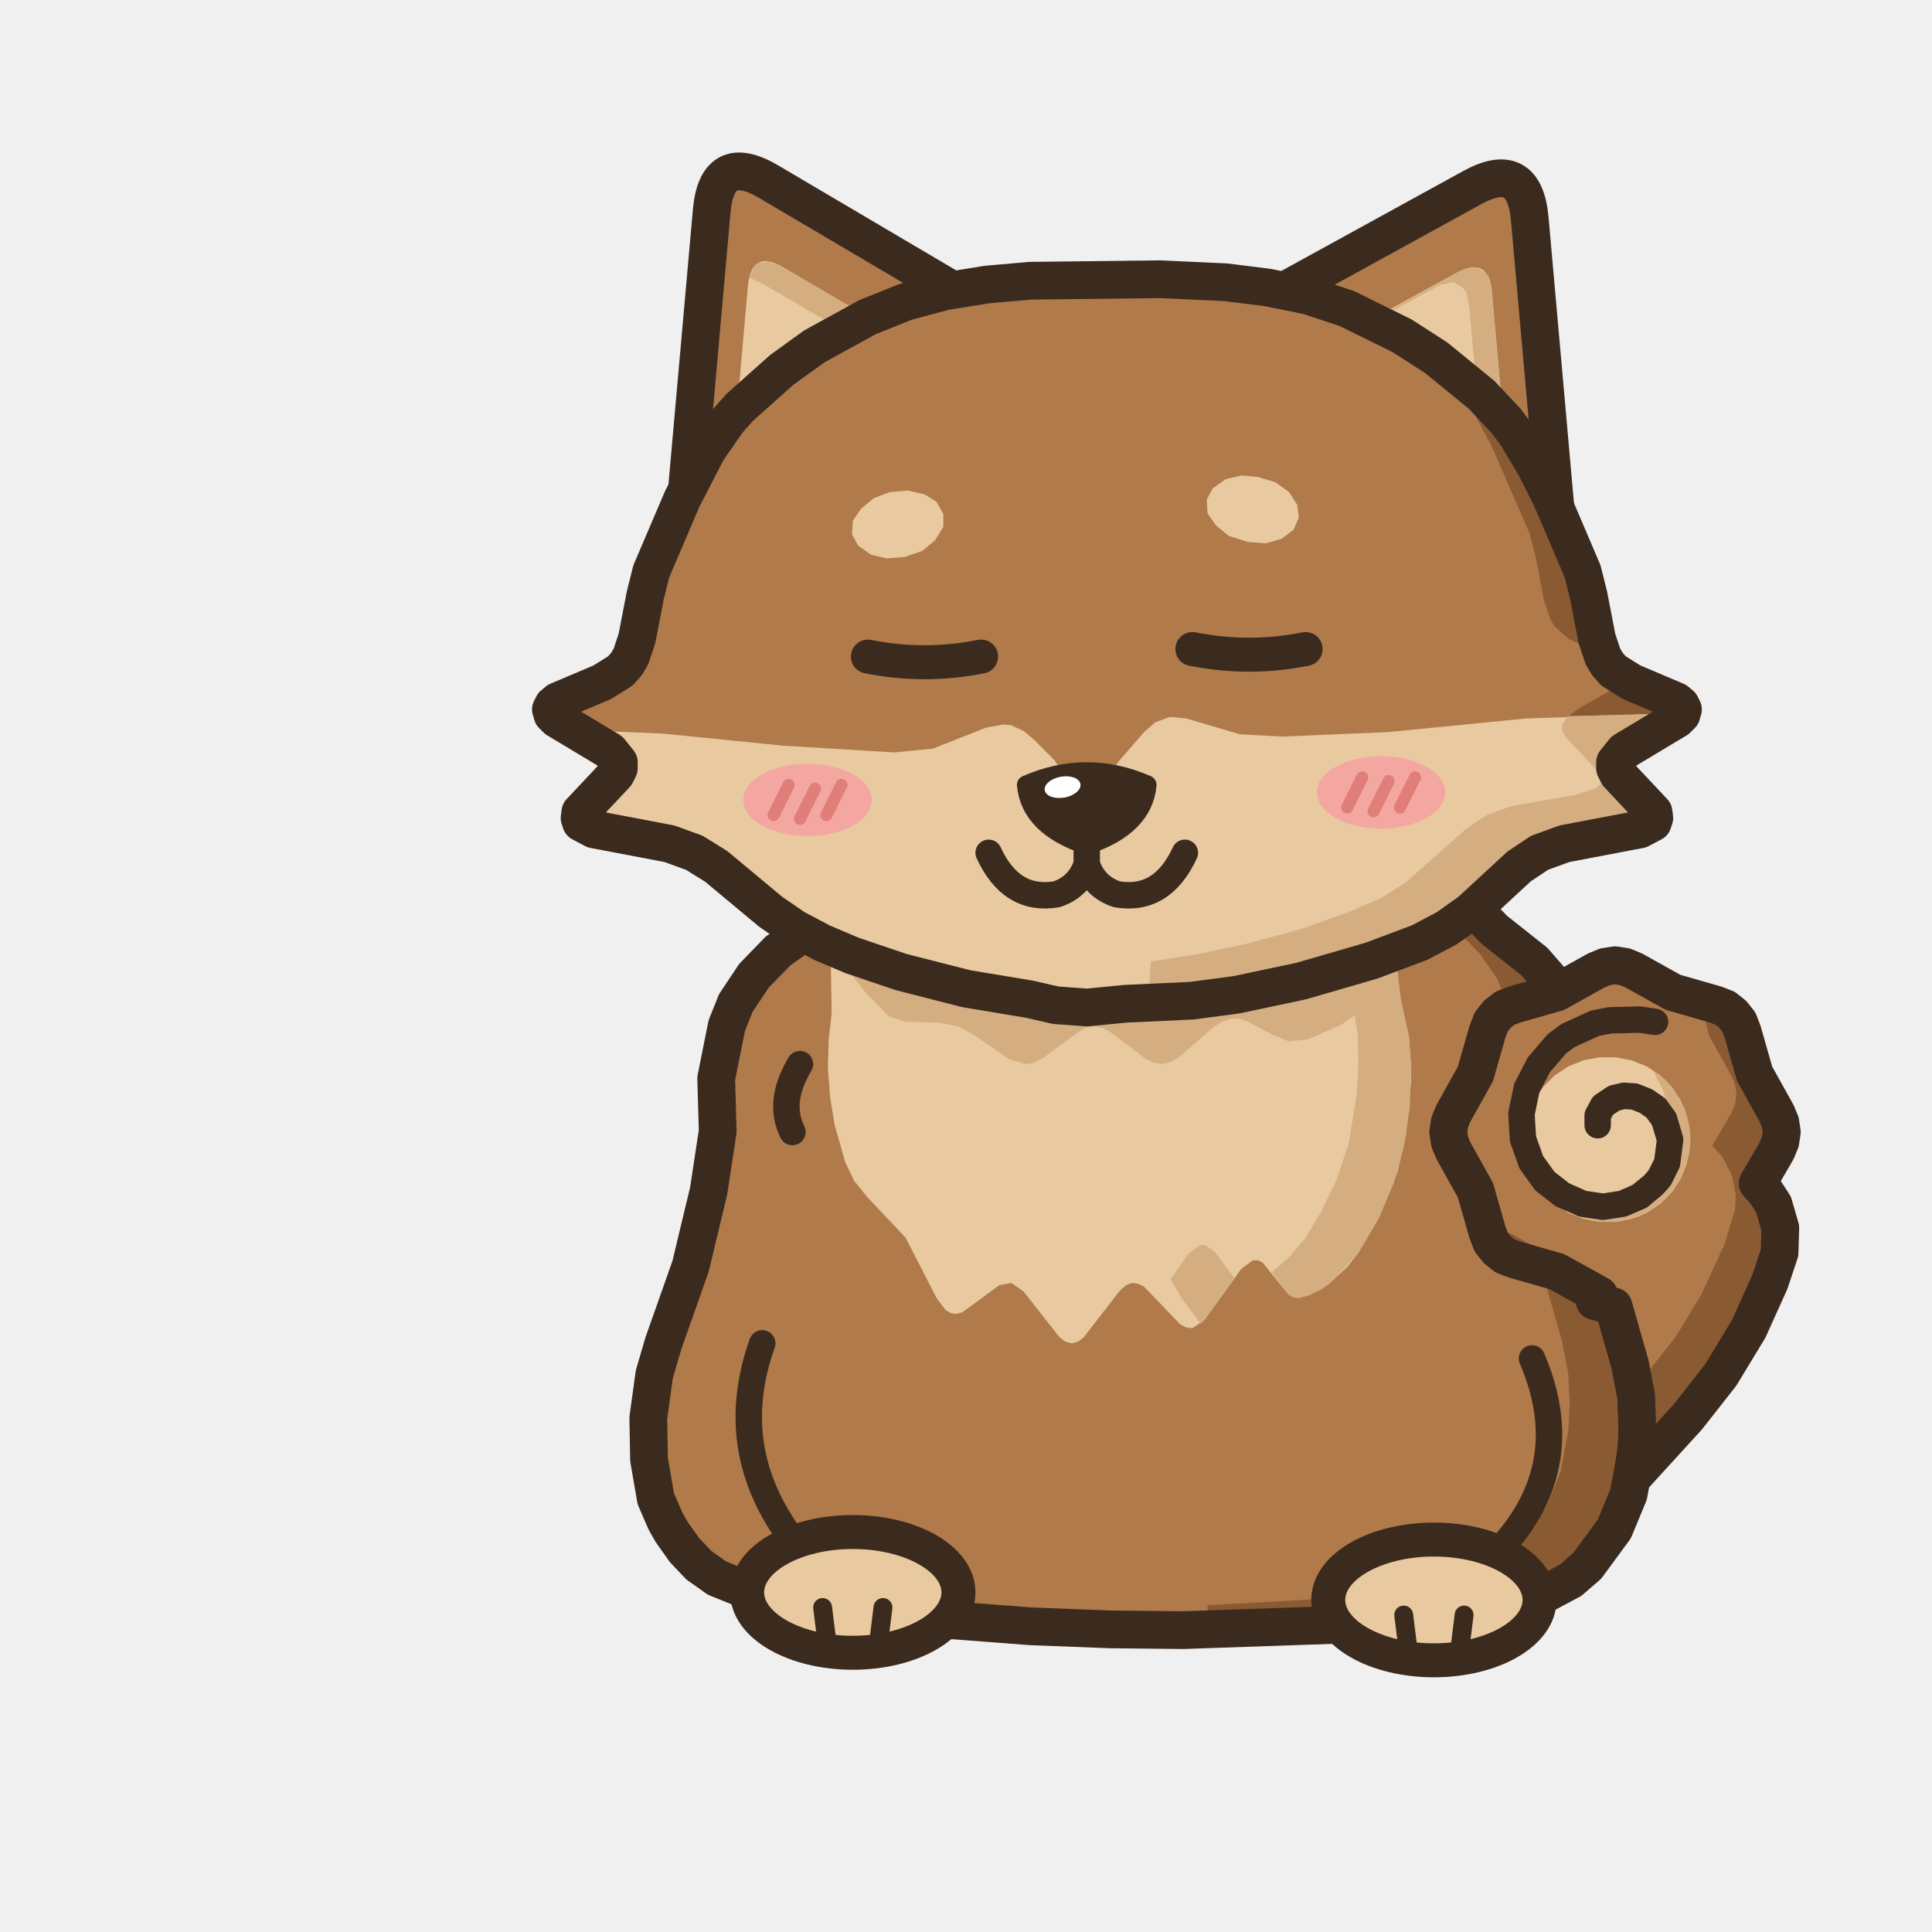
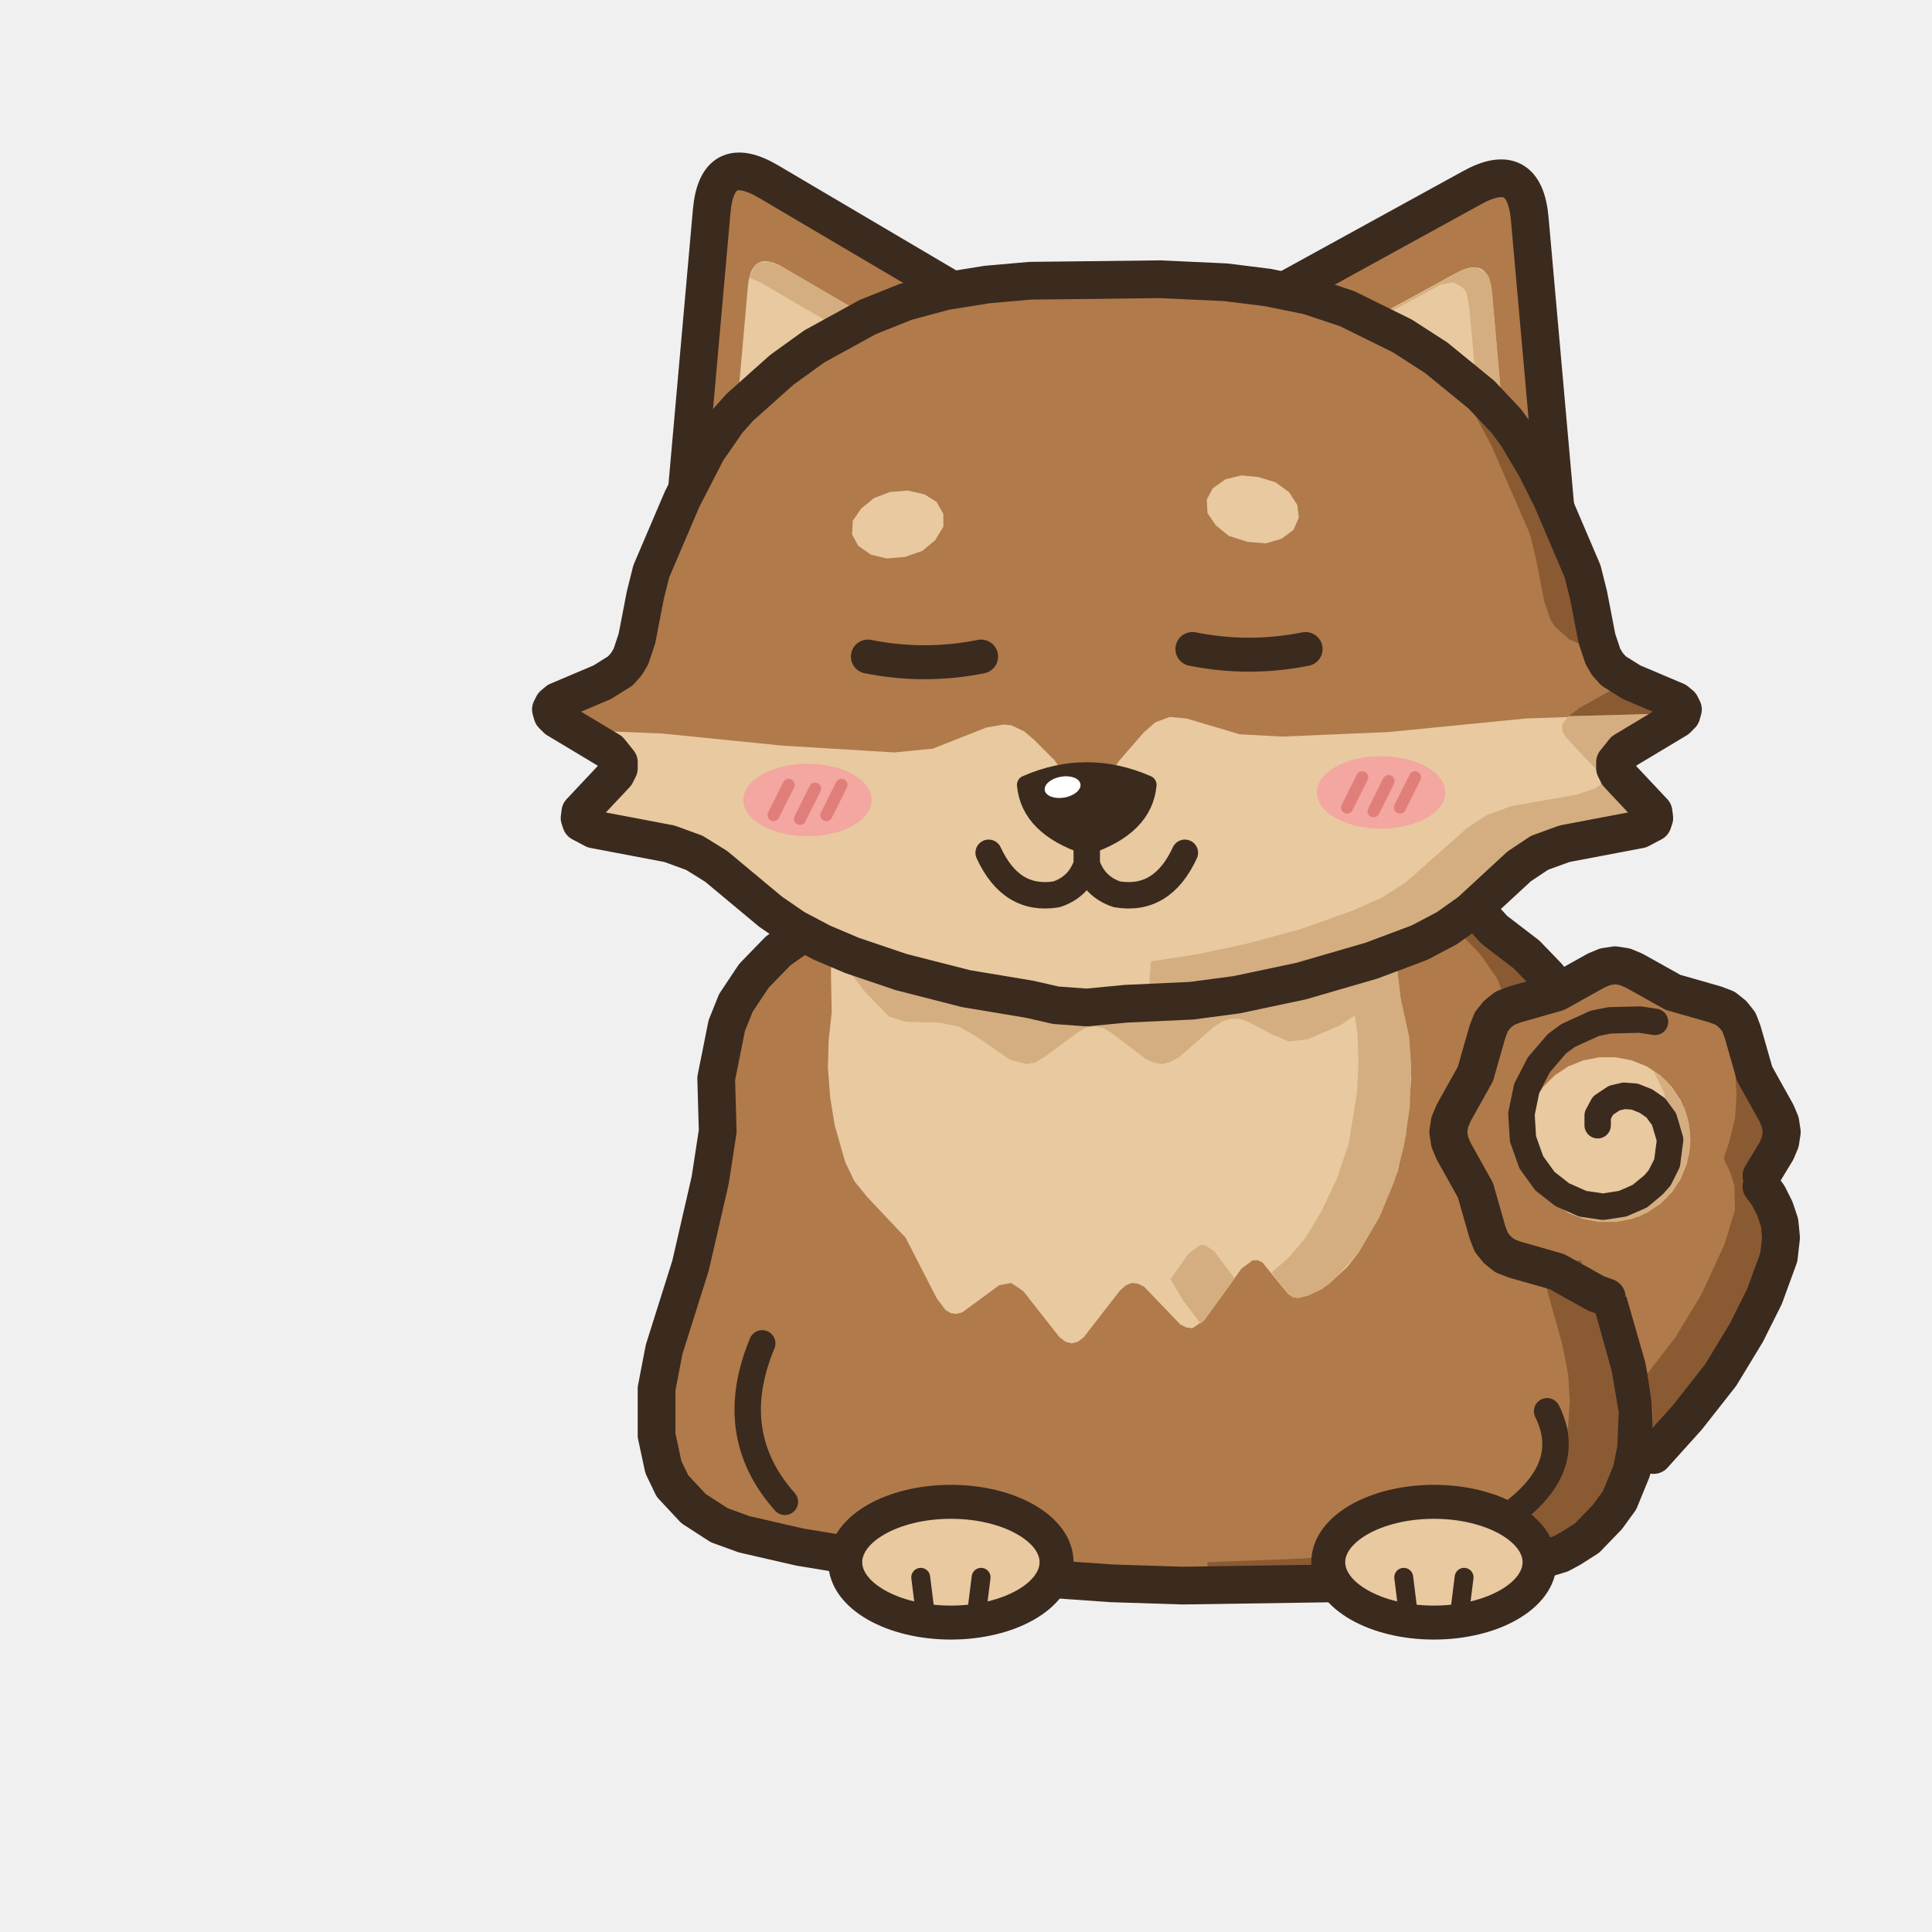
<svg xmlns="http://www.w3.org/2000/svg" viewBox="0 0 256 256">
-   <path d="M118 120 L112.1 120.6 L110.3 120.9 L108.4 121.6 L106.8 123.4 L103.1 126 L99.9 129.3 L97.5 132.9 L96.3 135.9 L94.9 142.9 L95.1 149.9 L93.9 157.8 L91.5 167.8 L87.9 178 L86.7 182.1 L85.9 187.9 L86 193.4 L86.9 198.6 L88.2 201.6 L89 203 L90.7 205.4 L92.6 207.4 L95 209.1 L98.7 210.6 L104 212 L111.5 213.2 L120.9 214.3 L136.7 215.5 L147.1 215.9 L156.8 216 L177.1 215.3 L186.5 214.6 L194.7 213.6 L200.8 212.4 L205.1 211 L208.1 209.4 L210.3 207.5 L213.9 202.6 L215.8 198 L216.8 192.6 L217 188.9 L216.8 185 L216 180.8 L212.9 169.9 L212 166 L211.5 160.8 L211.2 151.6 L210.2 143.3 L209.4 138.4 L208.6 135.4 L207.4 132.7 L205.9 130.4 L203.3 127.4 L198 123.2 L195.1 120.2 L192.4 119.1 L187.6 118.3 L179.2 117.9 L158.7 118.1 L135.4 119Z" fill="#B07A4A" />
-   <path d="M160 216 L177.1 215.3 L186.5 214.6 L194.7 213.6 L198 213 L203.2 211.7 L206.8 210.2 L208.1 209.4 L210.3 207.5 L213.9 202.6 L215.8 198 L216.8 192.6 L217 188.9 L216.8 185 L216 180.8 L212.9 169.9 L212 166 L211.5 160.8 L211.2 151.6 L210 141.6 L209 136.8 L207.4 132.7 L205.9 130.4 L204.2 128.4 L201.3 125.6 L198 123.2 L195.1 120.2 L192.4 119.1 L187.2 118.2 L189 120.2 L193.3 123.5 L196.1 126.4 L198.4 129.7 L200 133.8 L201 138.6 L202.2 148.6 L202.5 157.8 L203 163 L203.9 166.9 L207 177.8 L207.8 182 L208 185.9 L207.8 189.6 L206.8 195 L204.9 199.6 L202.2 203.4 L199.1 206.4 L196.1 208 L191.8 209.4 L189 210 L181.8 211.1 L172.9 212 L160 212.7Z" fill="#8A5A33" />
+   <path d="M118 120 L112.1 120.6 L110.3 120.9 L108.4 121.6 L106.8 123.4 L103.1 126 L99.9 129.3 L97.5 132.9 L96.3 135.9 L94.9 142.9 L95.1 149.9 L94.1 156.4 L91.5 167.7 L88 178.8 L87 184 L87 190.2 L87.9 194.4 L89.1 196.9 L91.9 199.9 L95.3 202.1 L98.6 203.3 L106 205 L113.3 206.2 L127.1 208.1 L137.3 209.1 L147.3 209.8 L156.7 210.1 L176.9 209.8 L190.8 208.8 L198 208 L203.2 207 L206.8 205.9 L208.1 205.2 L210.3 203.8 L213 201 L214.6 198.8 L216.2 194.9 L216.8 191.9 L217 187 L216 181.1 L212.9 170 L212 166 L211.5 160.8 L211.2 151.6 L210.2 143.3 L209.4 138.4 L208 134 L206.7 131.6 L205.1 129.4 L202.3 126.5 L198 123.2 L195.9 120.9 L194 119.6 L190.4 118.6 L184 118 L179.2 117.9 L150.8 118.4Z" fill="#B07A4A" />
+   <path d="M160 210.1 L171.9 209.9 L186.5 209.2 L194.7 208.4 L203.2 207 L206.8 205.9 L208.1 205.2 L210.3 203.8 L213.9 199.9 L215.8 196.2 L216.8 191.9 L217 188.7 L216.8 185.2 L216 181.1 L212.9 170 L212 166 L211.5 160.8 L211.2 151.6 L210 141.6 L209 136.8 L207.4 132.7 L205.9 130.4 L204.2 128.4 L201.3 125.6 L198 123.2 L195.1 120.2 L192.4 119.1 L187.2 118.2 L189 120.2 L193.3 123.5 L196.1 126.4 L198.4 129.7 L200 133.8 L201 138.6 L202.2 148.6 L202.5 157.8 L203 163 L203.9 167 L207 178.1 L207.8 182.2 L208 185.7 L207.8 188.9 L206.8 193.2 L205.6 195.8 L203.1 199 L200.3 201.5 L197.8 202.9 L191.8 204.5 L185.7 205.4 L172.8 206.5 L160 207Z" fill="#8A5A33" />
  <path d="M115.1 120.9 L113 122.1 L111.6 123.6 L110.7 125.2 L110.2 126.9 L110.1 128.7 L110.2 134.2 L109.8 137.8 L109.7 141.5 L110 145.4 L110.6 149.1 L112 154 L113.2 156.5 L114.9 158.6 L120 164 L124.1 172 L125.3 173.6 L126 174 L126.7 174.1 L127.5 173.9 L132.4 170.3 L134 170 L135.6 171.1 L140.4 177.2 L141.2 177.8 L142 178 L142.8 177.8 L143.6 177.2 L148.4 171 L149.2 170.3 L150 170 L150.8 170.1 L151.6 170.5 L156.4 175.5 L157.2 175.9 L158 176 L159.6 174.9 L164.5 168.1 L166 167 L166.7 167 L167.3 167.3 L170.7 171.5 L172 172 L173.5 171.6 L176 170.2 L178.5 167.9 L180 166 L182.8 161.2 L185.2 155.2 L186.3 150.3 L187 143 L186.7 137.4 L185.6 132.4 L185 127.4 L184.6 125.9 L183.9 124.4 L182.8 123 L181.2 121.8 L179 120.8 L176 120 L171.9 119.4 L166.7 118.8 L154.7 118.3 L122.6 119.7 L118 120Z" fill="#E8C9A0" />
  <path d="M159.6 174.9 L163.6 169.4 L160.9 165.8 L159.7 165 L159 165 L157.5 166.1 L155.1 169.5 L156.7 172.2 L159.1 175.4ZM168.5 168.6 L170.7 171.5 L171.3 171.9 L172 172 L173.5 171.6 L175.2 170.8 L176.8 169.5 L180 166 L182.8 161.2 L184.7 156.7 L186 152 L186.8 146.8 L187 141.1 L186.7 137.4 L185.6 132.4 L185 127.4 L184.6 125.9 L183.9 124.4 L182.8 123 L181.2 121.8 L179 120.8 L173.8 119.7 L175.8 121 L176.9 122.4 L177.6 123.9 L178 125.4 L178.6 130.4 L179.4 133.7 L179.9 137.2 L180 141 L179.8 144.8 L178.7 151.6 L177.1 156.3 L175.1 160.5 L173 164 L170.7 166.7Z" fill="#D4AE80" />
  <path d="M113 123 L111.5 124.4 L111.2 126.1 L111.9 127.9 L114.6 131.4 L117.8 134.7 L120.1 135.4 L124.4 135.5 L127 136 L129.3 137.3 L133.8 140.4 L136 141 L137.1 140.8 L138.2 140.2 L142.8 136.8 L143.9 136.2 L145 136 L146.1 136.2 L147.2 136.8 L151.8 140.3 L152.9 140.8 L154 141 L155.1 140.7 L156.2 140.1 L160.8 136.1 L161.9 135.4 L163 135 L164.1 135 L165.2 135.3 L168.6 137.1 L170.8 138 L173.3 137.7 L177.7 135.8 L180.3 134 L181.3 133 L185.1 127.7 L184.6 125.9 L183.9 124.4 L182.1 122.5 L180 122 L174.5 121.4 L157.7 120.7 L138 120.7 L121.3 121.4 L116 122Z" fill="#D4AE80" />
-   <path d="M118 120 L112.1 120.6 L110.3 120.9 L108.4 121.6 L106.8 123.4 L103.1 126 L99.9 129.3 L97.5 132.9 L96.3 135.9 L94.9 142.9 L95.1 149.9 L93.9 157.8 L91.5 167.8 L87.9 178 L86.7 182.1 L85.9 187.9 L86 193.4 L86.9 198.6 L88.2 201.6 L89 203 L90.7 205.4 L92.6 207.4 L95 209.1 L98.7 210.6 L104 212 L111.5 213.2 L120.9 214.3 L136.7 215.5 L147.1 215.9 L156.8 216 L177.1 215.3 L186.5 214.6 L194.7 213.6 L200.8 212.4 L205.1 211 L208.1 209.4 L210.3 207.5 L213.9 202.6 L215.8 198 L216.8 192.6 L217 188.9 L216.8 185 L216 180.8 L212.9 169.9 L212 166 L211.5 160.8 L211.2 151.6 L210.2 143.3 L209.4 138.4 L208.6 135.4 L207.4 132.7 L205.9 130.4 L203.3 127.4 L198 123.2 L195.1 120.2 L192.4 119.1 L187.6 118.3 L179.2 117.9 L158.7 118.1 L135.4 119Z" fill="none" stroke="#3B2A1E" stroke-width="5" stroke-linecap="round" stroke-linejoin="round" />
-   <path d="M106 141 Q103 146 105 150 M101 178 Q96 192 105 204 M203 180 Q209 194 199 205" fill="none" stroke="#3B2A1E" stroke-width="3.5" stroke-linecap="round" stroke-linejoin="round" />
-   <ellipse cx="113" cy="211" rx="14" ry="8" fill="#E8C9A0" stroke="#3B2A1E" stroke-width="4.5" />
-   <ellipse cx="190" cy="212" rx="14" ry="8" fill="#E8C9A0" stroke="#3B2A1E" stroke-width="4.5" />
-   <path d="M109 213 L109.5 217 M117 213 L116.5 217 M186 214 L186.5 218 M194 214 L193.5 218" fill="none" stroke="#3B2A1E" stroke-width="2.5" stroke-linecap="round" stroke-linejoin="round" />
-   <path d="M235.4 147.5 L232.5 142.3 L230.9 136.7 L230.4 135.4 L229.6 134.4 L228.6 133.6 L227.3 133.1 L221.7 131.5 L216.5 128.6 L215.3 128.1 L214 127.9 L212.7 128.1 L211.5 128.6 L206.3 131.5 L200.7 133.1 L199.4 133.6 L198.4 134.4 L197.6 135.4 L197.1 136.7 L195.5 142.3 L192.6 147.5 L192.1 148.7 L191.9 150 L192.1 151.3 L192.6 152.5 L195.5 157.7 L197.1 163.3 L197.6 164.6 L198.4 165.6 L199.4 166.4 L200.7 166.9 L206.3 168.5 L211.9 171.6 L211.3 172.4 L213.8 173.1 L216 180.8 L216.8 185 L217 190.8 L216.3 195.8 L223.6 187.8 L228 182.2 L231.7 176.1 L234.5 169.9 L235.8 166 L235.9 162.7 L235 159.6 L233.9 157.9 L232.9 156.8 L235.4 152.5 L235.9 151.3 L236.1 150 L235.9 148.7Z" fill="#B07A4A" />
-   <path d="M235.4 147.5 L232.5 142.3 L230.9 136.7 L230.4 135.4 L229.6 134.4 L228.6 133.6 L225.2 132.5 L226.5 137.3 L229.4 142.5 L229.9 143.7 L230.1 145 L229.9 146.3 L229.4 147.5 L226.9 151.8 L228.3 153.4 L229.5 155.8 L230 158.3 L229.9 160.3 L228.5 164.9 L225.4 171.6 L222 177.2 L216.7 183.9 L217 188.9 L216.8 192.6 L216.3 195.8 L223.6 187.8 L228 182.2 L231.7 176.1 L234.8 169.3 L235.8 166 L235.9 162.7 L235 159.6 L233.9 157.9 L232.9 156.8 L235.4 152.5 L235.9 151.3 L236.1 150 L235.9 148.7ZM197.6 164.6 L198.4 165.6 L199.4 166.4 L200.7 166.9 L206.3 168.5 L208.2 169.5 L207.8 168.1 L205.3 167.4 L205.9 166.6 L200.3 163.5 L196.8 162.5Z" fill="#8A5A33" />
+   <path d="M118 120 L112.1 120.6 L110.3 120.9 L108.4 121.6 L106.8 123.4 L103.1 126 L99.9 129.3 L97.5 132.9 L96.3 135.9 L94.9 142.9 L95.1 149.9 L94.1 156.4 L91.5 167.7 L88 178.8 L87 184 L87 190.2 L87.9 194.4 L89.1 196.9 L91.9 199.9 L95.3 202.1 L98.6 203.3 L106 205 L113.3 206.2 L127.1 208.1 L137.3 209.1 L147.3 209.8 L156.7 210.1 L176.9 209.8 L190.8 208.8 L198 208 L203.2 207 L206.8 205.9 L208.1 205.2 L210.3 203.8 L213 201 L214.6 198.8 L216.2 194.9 L216.8 191.9 L217 187 L216 181.1 L212.9 170 L212 166 L211.5 160.8 L211.2 151.6 L210.2 143.3 L209.4 138.4 L208 134 L206.7 131.6 L205.1 129.4 L202.3 126.5 L198 123.2 L195.9 120.9 L194 119.6 L190.4 118.6 L184 118 L179.2 117.9 L150.8 118.4Z" fill="none" stroke="#3B2A1E" stroke-width="5" stroke-linecap="round" stroke-linejoin="round" />
+   <path d="M101 178 Q96 190 104 199 M205 187 Q208.5 194 201 200" fill="none" stroke="#3B2A1E" stroke-width="3.5" stroke-linecap="round" stroke-linejoin="round" />
+   <ellipse cx="126" cy="207" rx="14" ry="8" fill="#E8C9A0" stroke="#3B2A1E" stroke-width="4.5" />
+   <ellipse cx="190" cy="207" rx="14" ry="8" fill="#E8C9A0" stroke="#3B2A1E" stroke-width="4.5" />
+   <path d="M122 209 L122.5 213 M130 209 L129.5 213 M186 209 L186.5 213 M194 209 L193.5 213" fill="none" stroke="#3B2A1E" stroke-width="2.5" stroke-linecap="round" stroke-linejoin="round" />
+   <path d="M235.9 148.7 L235.4 147.5 L232.5 142.3 L230.9 136.7 L230.4 135.4 L229.6 134.4 L228.6 133.6 L227.3 133.1 L221.7 131.5 L216.5 128.6 L215.3 128.1 L214 127.9 L212.7 128.1 L211.5 128.6 L206.3 131.5 L200.7 133.1 L199.4 133.6 L198.4 134.4 L197.6 135.4 L197.1 136.7 L195.5 142.3 L192.6 147.5 L192.1 148.7 L191.9 150 L192.1 151.3 L192.6 152.5 L195.5 157.7 L197.1 163.3 L197.6 164.6 L198.4 165.6 L199.4 166.4 L200.7 166.9 L206.3 168.5 L211.5 171.4 L212.7 171.9 L214 172.1 L215.3 171.9 L216.5 171.4 L215.5 171.8 L218 180.5 L218.8 184.8 L219 188.8 L218.6 193.4 L225.3 185.8 L229.1 180.6 L232.7 174.3 L234.5 169.9 L235.8 166 L235.9 162.7 L235 159.6 L233.9 157.9 L232.9 156.8 L235.4 152.5 L235.9 151.3 L236.1 150Z" fill="#B07A4A" />
+   <path d="M235.9 148.7 L232.5 142.3 L230.9 136.7 L230.4 135.4 L229.6 134.4 L228.6 133.6 L226.4 132.8 L228 135.6 L228.8 137.6 L229.9 141.8 L230.1 145 L229.9 148.2 L229.1 151.4 L228.4 153.5 L229.2 155.2 L229.8 157 L229.9 160.3 L228.5 164.9 L225.4 171.6 L222 177.2 L218.3 182 L219 187 L219 190.4 L218.6 193.4 L225.3 185.8 L229.1 180.6 L232.7 174.3 L234.8 169.3 L235.8 166 L235.9 162.7 L235 159.6 L233.9 157.9 L232.9 156.8 L235.4 152.5 L235.9 151.3 L236.1 150ZM198.4 165.6 L199.4 166.4 L200.7 166.9 L206.3 168.5 L210.7 171 L209.5 167 L206.9 167.1 L203.7 166.7 L200.6 165.8 L197.6 164.5Z" fill="#8A5A33" />
  <path d="M223.9 149.9 L223.5 147.8 L222.7 145.8 L221.5 144 L220 142.5 L218.2 141.3 L216.2 140.5 L214.1 140.1 L211.9 140.1 L209.8 140.5 L207.8 141.3 L206 142.5 L204.5 144 L203.3 145.8 L202.5 147.8 L202.1 149.9 L202.1 152.1 L202.5 154.2 L203.3 156.2 L204.5 158 L206 159.5 L207.8 160.7 L209.8 161.5 L211.9 161.9 L214.1 161.9 L216.2 161.5 L218.2 160.7 L220 159.5 L221.5 158 L222.7 156.2 L223.5 154.2 L223.9 152.1Z" fill="#E8C9A0" />
  <path d="M223.8 148.9 L223.2 146.8 L222.1 144.9 L220.8 143.2 L219.1 141.9 L220.5 144.8 L220.9 146.9 L220.9 149.1 L220.2 152.2 L219.1 154.1 L217.8 155.8 L215.2 157.7 L213.2 158.5 L211.1 158.9 L208.9 158.9 L206.8 158.5 L203.9 157.1 L205.2 158.8 L206.9 160.1 L209.8 161.5 L211.9 161.9 L214.1 161.9 L217.2 161.2 L219.1 160.1 L220.8 158.8 L222.7 156.2 L223.8 153.1 L224 151Z" fill="#D4AE80" />
-   <path d="M235.4 147.5 L232.5 142.3 L230.9 136.7 L230.4 135.4 L229.6 134.4 L228.6 133.6 L227.3 133.1 L221.7 131.5 L216.5 128.6 L215.3 128.1 L214 127.9 L212.7 128.1 L211.5 128.6 L206.3 131.5 L200.7 133.1 L199.4 133.6 L198.4 134.4 L197.6 135.4 L197.1 136.7 L195.5 142.3 L192.6 147.5 L192.1 148.7 L191.9 150 L192.1 151.3 L192.6 152.5 L195.5 157.7 L197.1 163.3 L197.6 164.6 L198.4 165.6 L199.4 166.4 L200.7 166.9 L206.3 168.5 L211.9 171.6 L211.3 172.4 L213.8 173.1 L216 180.8 L216.8 185 L217 190.8 L216.3 195.8 L223.6 187.8 L228 182.2 L231.7 176.1 L234.5 169.9 L235.8 166 L235.9 162.7 L235 159.6 L233.9 157.9 L232.9 156.8 L235.4 152.5 L235.9 151.3 L236.1 150 L235.9 148.7 L235.4 147.5" fill="none" stroke="#3B2A1E" stroke-width="5" stroke-linecap="round" stroke-linejoin="round" />
+   <path d="M233.4 155.8 L235.4 152.5 L235.9 151.3 L236.1 150 L235.9 148.7 L235.4 147.5 L232.5 142.3 L230.9 136.7 L230.4 135.4 L229.6 134.4 L228.6 133.6 L227.3 133.1 L221.7 131.5 L216.5 128.6 L215.3 128.1 L214 127.9 L212.7 128.1 L211.5 128.6 L206.3 131.5 L200.7 133.1 L199.4 133.6 L198.4 134.4 L197.6 135.4 L197.1 136.7 L195.5 142.3 L192.6 147.5 L192.1 148.7 L191.9 150 L192.1 151.3 L192.6 152.5 L195.5 157.7 L197.1 163.3 L197.6 164.6 L198.4 165.6 L199.4 166.4 L200.7 166.9 L206.3 168.5 L211.5 171.4 L212.9 171.9M219.1 192.8 L223.6 187.8 L228 182.2 L231.4 176.6 L233.8 171.8 L235.7 166.6 L236 164 L235.8 162 L235.2 160.2 L234.3 158.4 L233.4 157.2" fill="none" stroke="#3B2A1E" stroke-width="5" stroke-linecap="round" stroke-linejoin="round" />
  <path d="M211.7 149.1 L211.7 147.8 L212.4 146.5 L213.9 145.5 L215.2 145.2 L216.6 145.3 L218.1 145.9 L219.4 146.8 L220.5 148.3 L221.3 151 L220.9 154.1 L219.9 156.1 L219.1 157 L217.3 158.5 L215 159.5 L212.4 159.9 L209.7 159.5 L207 158.3 L204.7 156.5 L202.9 154 L201.8 150.9 L201.6 147.6 L202.3 144.2 L203.9 141.1 L206.3 138.3 L207.8 137.2 L211.3 135.6 L213.3 135.2 L217.3 135.1 L219.3 135.4" fill="none" stroke="#3B2A1E" stroke-width="3.5" stroke-linecap="round" stroke-linejoin="round" />
  <path d="M92.4 74.2 Q90 76 90.3 73L94.3 28 Q95 20 101.9 24.1L131.4 41.5 Q134 43 131.6 44.8Z" fill="#B07A4A" stroke="#3B2A1E" stroke-width="5" stroke-linejoin="round" stroke-linecap="round" />
  <path d="M98.4 62.5 Q96.8 63.7 97 61.7L99.1 37.9 Q99.6 32.9 103.9 35.5L119.3 44.5 Q121 45.6 119.4 46.8Z" fill="#E8C9A0" />
  <path d="M97.5 63 L119.4 46.8 L120.2 45.9 L120.1 45.3 L119.3 44.5 L103.9 35.5 L102 34.7 L100.6 34.8 L100 35.2 L99.3 36.8 L100.9 37.5 L116.3 46.5 L117 47.1 L117.2 47.9 L116.4 48.8Z" fill="#D4AE80" />
  <path d="M164.4 44.8 Q162 43 164.6 41.6L195 24.9 Q202 21 202.7 29L206.7 74 Q207 77 204.6 75.2Z" fill="#B07A4A" stroke="#3B2A1E" stroke-width="5" stroke-linejoin="round" stroke-linecap="round" />
  <path d="M176.9 47.1 Q175.3 45.9 177 44.9L192.9 36.2 Q197.3 33.8 197.7 38.8L199.8 62.6 Q200 64.6 198.4 63.4Z" fill="#E8C9A0" />
  <path d="M196.6 62 L199.1 63.8 L199.6 63.8 L199.8 63.4 L199.8 62.6 L197.7 38.8 L197.3 36.7 L196.8 36.1 L195.6 35.4 L193.9 35.7 L176.4 45.4 L176.2 45.7 L190.9 37.7 L192.6 37.4 L193.8 38.1 L194.3 38.7 L194.7 40.8Z" fill="#D4AE80" />
  <path d="M153.7 37 L136.5 37.2 L130.8 37.7 L125.2 38.6 L120 40 L115 42 L107.9 45.9 L103.6 49 L98 54 L96.4 55.8 L93.7 59.7 L90.4 66.1 L86.3 75.7 L85.5 78.9 L84.4 84.6 L83.6 87 L83 88 L82.2 88.9 L79.8 90.4 L73.9 92.9 L73.3 93.4 L73 94 L73.2 94.7 L73.8 95.3 L80.8 99.5 L82 101 L82 101.8 L81.6 102.6 L76.9 107.6 L76.8 108.4 L77 109 L78.7 109.9 L88.7 111.8 L92 113 L94.9 114.8 L102.1 120.8 L105.3 123 L108.9 124.9 L112.9 126.6 L119.4 128.8 L128 131 L136.4 132.4 L139.9 133.2 L144 133.5 L149.2 133 L157.9 132.6 L163.9 131.8 L172.4 130 L181.7 127.3 L188.1 124.9 L191.7 123 L194.8 120.8 L201.3 114.8 L204 113 L207.3 111.8 L217.3 109.9 L219 109 L219.2 108.4 L219.1 107.6 L214.4 102.6 L214 101.8 L214 101 L215.2 99.5 L222.2 95.3 L222.8 94.7 L223 94 L222.7 93.4 L222.1 92.9 L216.2 90.4 L213.8 88.9 L213 88 L212.4 87 L211.6 84.6 L210.5 78.9 L209.7 75.7 L205.6 66.1 L203.5 61.9 L201 57.7 L199.6 55.8 L196.3 52.3 L190.3 47.4 L185.8 44.5 L178.5 40.9 L173.4 39.2 L168 38.1 L162.4 37.4Z" fill="#B07A4A" />
  <path d="M152.1 132.9 L157.9 132.6 L159.9 132.4 L161.9 132.1 L163.9 131.8 L165.9 131.4 L168 131 L170.2 130.5 L172.4 130 L174.7 129.4 L177 128.8 L179.4 128.1 L181.7 127.3 L183.9 126.6 L186.1 125.7 L188.1 124.9 L190 124 L191.7 123 L193.3 121.9 L194.8 120.8 L196.1 119.6 L200 115.9 L201.3 114.8 L204 113 L207.3 111.8 L215.9 110.3 L217.3 109.9 L218.3 109.5 L219 109 L219.2 108.4 L219.1 107.6 L218.5 106.9 L217.8 106 L215.1 103.5 L214.4 102.6 L214 101.8 L214 101 L215.2 99.5 L221.3 96 L222.2 95.3 L222.8 94.7 L223 94 L222.7 93.4 L221.2 92.4 L215.5 90 L214.3 91 L209.3 93.8 L207.8 94.9 L222.8 94.5 L221.3 96 L215.2 99.5 L214 101 L214 101.8 L214.4 102.6 L215.1 103.5 L218.5 106.9 L219 107.6 L219.2 108.4 L219 109 L218.3 109.5 L215.9 110.3 L207.3 111.8 L204 113 L201.3 114.8 L200 115.9 L194.8 120.8 L191.7 123 L188.1 124.9 L183.9 126.5 L174.7 129.4 L165.9 131.4 L159.9 132.3ZM211.3 83.3 L210.5 78.9 L209.7 75.7 L205.6 66.1 L202.3 59.7 L199.6 55.8 L196.3 52.3 L192.4 49 L186.8 45.2 L189.3 47.3 L192.6 50.8 L195.3 54.7 L197.6 59 L202.7 70.7 L203.5 73.9 L204.6 79.6 L205.4 82 L206 83 L207.9 84.7 L212.2 86.6Z" fill="#8A5A33" />
  <path d="M222.8 94.5 L202.2 95.2 L184 97 L169.9 97.6 L164.3 97.3 L157.2 95.2 L155 95 L153.1 95.7 L151.6 97 L148.3 100.8 L145.2 105.3 L144 106 L142.8 105.3 L139.7 100.7 L137 98 L135.7 96.9 L134 96.1 L133 96 L130.7 96.4 L123.6 99.2 L118.5 99.7 L103.7 98.8 L87.8 97.2 L76 96.7 L80.8 99.5 L82 101 L82 101.8 L81.6 102.6 L77 107.6 L76.8 108.4 L77 109 L77.7 109.5 L80 110.3 L88.7 111.8 L92 113 L94.9 114.8 L102.1 120.8 L105.3 123 L108.9 124.9 L115 127.3 L121.6 129.4 L128 131 L136.4 132.4 L139.9 133.2 L144.7 133.5 L149.2 133 L159.9 132.3 L168 131 L179.4 128.1 L186.1 125.7 L190 124 L193.3 121.9 L201.3 114.8 L204 113 L207.3 111.8 L217.3 109.9 L219 109 L219.2 108.4 L219 107.6 L214.4 102.6 L214 101.8 L214 101 L215.2 99.5 L221.3 96Z" fill="#E8C9A0" />
  <path d="M222.8 94.5 L207.8 94.9 L207 96 L207 96.8 L207.4 97.6 L212.1 102.6 L212.2 103.4 L212 104 L211.3 104.5 L208.9 105.3 L200.3 106.8 L197 108 L194.3 109.8 L186.3 116.9 L183 119 L179.1 120.7 L172.4 123.1 L165.4 125 L158.9 126.4 L152.5 127.4 L152.1 132.9 L159.9 132.3 L165.9 131.4 L174.7 129.4 L183.9 126.5 L188.1 124.9 L191.7 123 L194.8 120.8 L201.3 114.8 L204 113 L207.3 111.8 L215.9 110.3 L218.3 109.5 L219 109 L219.2 108.4 L219 107.6 L214.4 102.6 L214 101.8 L214 101 L215.2 99.5 L221.3 96Z" fill="#D4AE80" />
  <path d="M172.1 68.6 L171.9 66.9 L170.8 65.2 L169 63.9 L166.7 63.2 L164.5 63 L162.4 63.5 L160.7 64.7 L159.9 66.2 L160 68 L161.1 69.6 L162.8 71 L165.3 71.8 L167.7 72 L169.8 71.4 L171.4 70.2ZM125 68.1 L124.1 66.5 L122.5 65.5 L120.3 65 L117.9 65.2 L115.8 66 L114.1 67.4 L113 69 L112.9 70.8 L113.7 72.3 L115.4 73.5 L117.5 74 L119.9 73.8 L122.2 73 L123.9 71.6 L125 69.8Z" fill="#E8C9A0" />
  <path d="M153.7 37 L136.5 37.2 L130.8 37.7 L125.2 38.6 L120 40 L115 42 L107.9 45.9 L103.6 49 L98 54 L96.4 55.8 L93.7 59.7 L90.4 66.1 L86.3 75.7 L85.5 78.9 L84.4 84.6 L83.6 87 L83 88 L82.2 88.9 L79.8 90.4 L73.9 92.9 L73.3 93.4 L73 94 L73.2 94.7 L73.8 95.3 L80.8 99.5 L82 101 L82 101.8 L81.6 102.6 L76.9 107.6 L76.8 108.4 L77 109 L78.7 109.9 L88.7 111.8 L92 113 L94.9 114.8 L102.1 120.8 L105.3 123 L108.9 124.9 L112.9 126.6 L119.4 128.8 L128 131 L136.4 132.4 L139.9 133.2 L144 133.5 L149.2 133 L157.9 132.6 L163.9 131.8 L172.4 130 L181.7 127.3 L188.1 124.9 L191.7 123 L194.8 120.8 L201.3 114.8 L204 113 L207.3 111.8 L217.3 109.9 L219 109 L219.2 108.4 L219.1 107.6 L214.4 102.6 L214 101.8 L214 101 L215.2 99.5 L222.2 95.3 L222.8 94.7 L223 94 L222.7 93.4 L222.1 92.9 L216.2 90.4 L213.8 88.9 L213 88 L212.4 87 L211.6 84.6 L210.5 78.9 L209.7 75.7 L205.6 66.1 L203.5 61.9 L201 57.7 L199.6 55.8 L196.3 52.3 L190.3 47.4 L185.8 44.5 L178.5 40.9 L173.4 39.2 L168 38.1 L162.4 37.4Z" fill="none" stroke="#3B2A1E" stroke-width="5" stroke-linecap="round" stroke-linejoin="round" />
  <ellipse cx="107" cy="106" rx="8.5" ry="4.8" fill="#F4A6A0" />
  <ellipse cx="183" cy="105" rx="8.5" ry="4.8" fill="#F4A6A0" />
  <path d="M102.5 108 L104.5 104 M106 108.5 L108 104.5 M109.5 108 L111.5 104 M178.5 107 L180.5 103 M182 107.5 L184 103.5 M185.5 107 L187.5 103" fill="none" stroke="#E07F7A" stroke-width="1.6" stroke-linecap="round" stroke-linejoin="round" />
  <path d="M115.0 87.0 Q122.5 88.5 130.0 87.0 M158.0 86.0 Q165.5 87.5 173.0 86.0" fill="none" stroke="#3B2A1E" stroke-width="4.5" stroke-linecap="round" stroke-linejoin="round" />
  <path d="M144 111 L144 114.5 M131 113 Q134 119.5 140 118.5 Q143 117.5 144 114.5 Q145 117.5 148 118.5 Q154 119.5 157 113" fill="none" stroke="#3B2A1E" stroke-width="3.5" stroke-linecap="round" stroke-linejoin="round" />
  <path d="M136 104 Q144 100.5 152 104 Q151.5 109.5 144 112 Q136.5 109.5 136 104Z" fill="#3B2A1E" stroke="#3B2A1E" stroke-width="2.5" stroke-linejoin="round" />
  <ellipse cx="140.8" cy="104.3" rx="2.4" ry="1.4" transform="rotate(-10 140.8 104.3)" fill="#FFFFFF" />
</svg>
